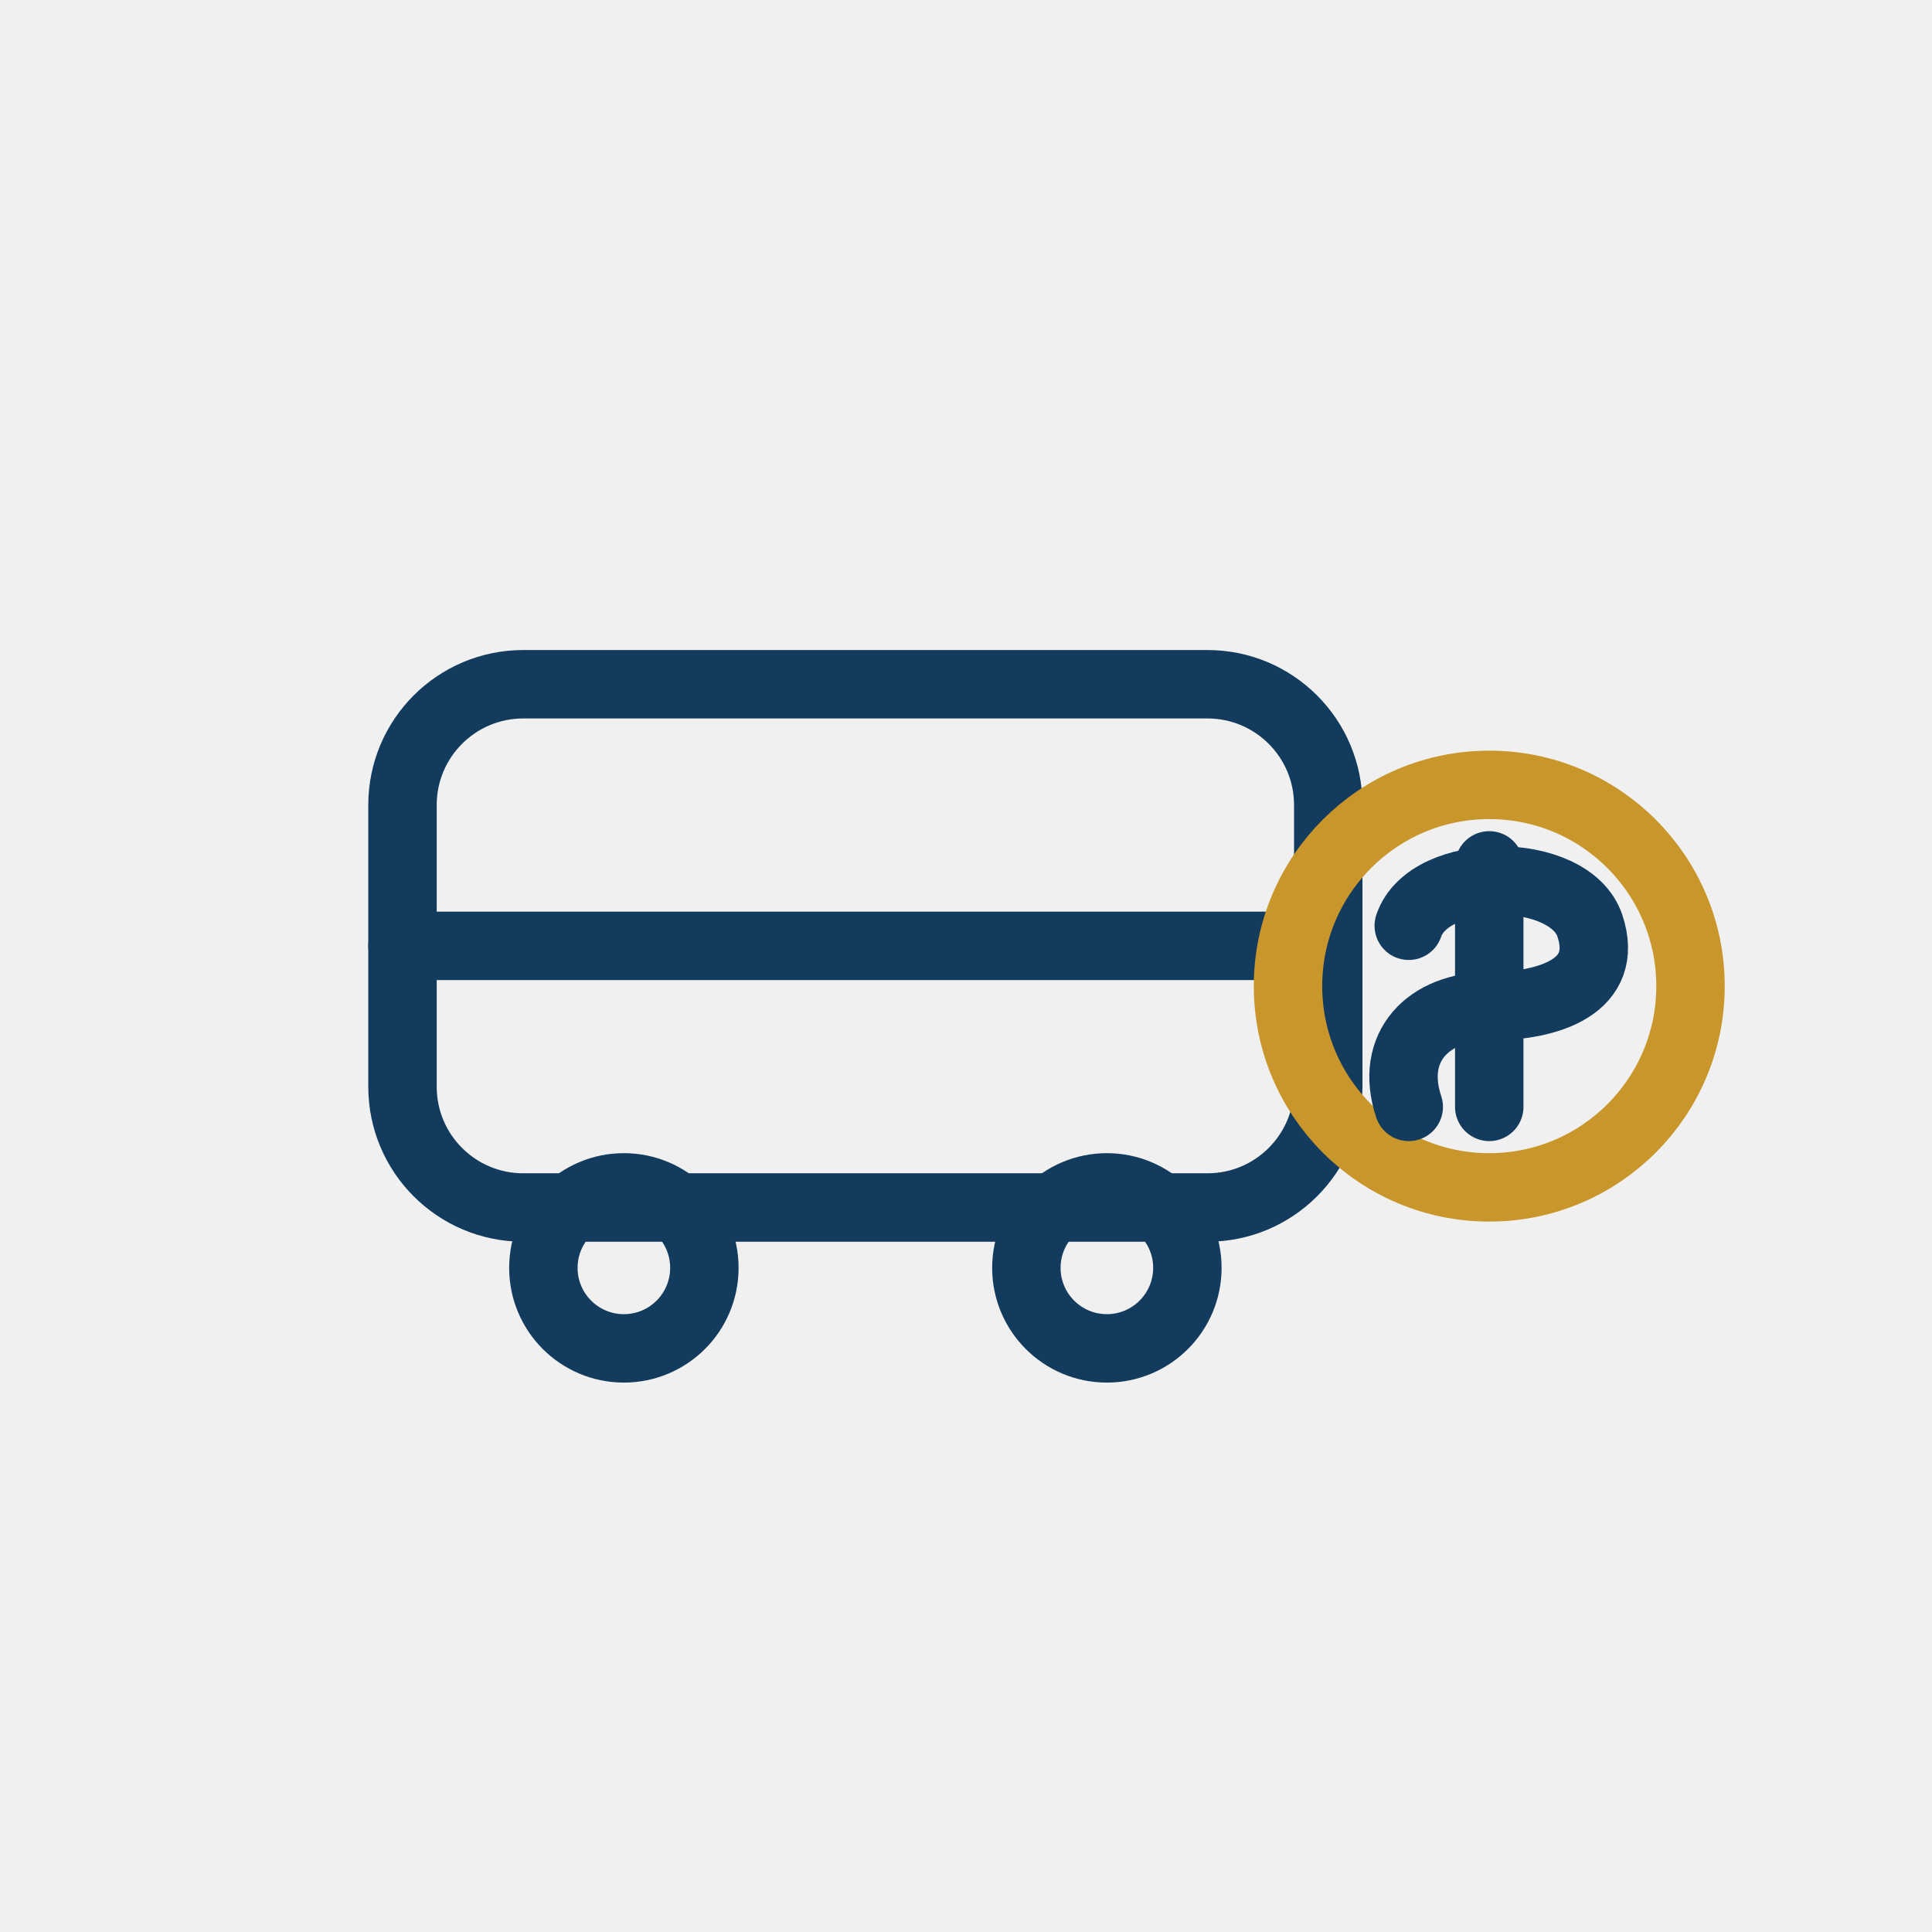
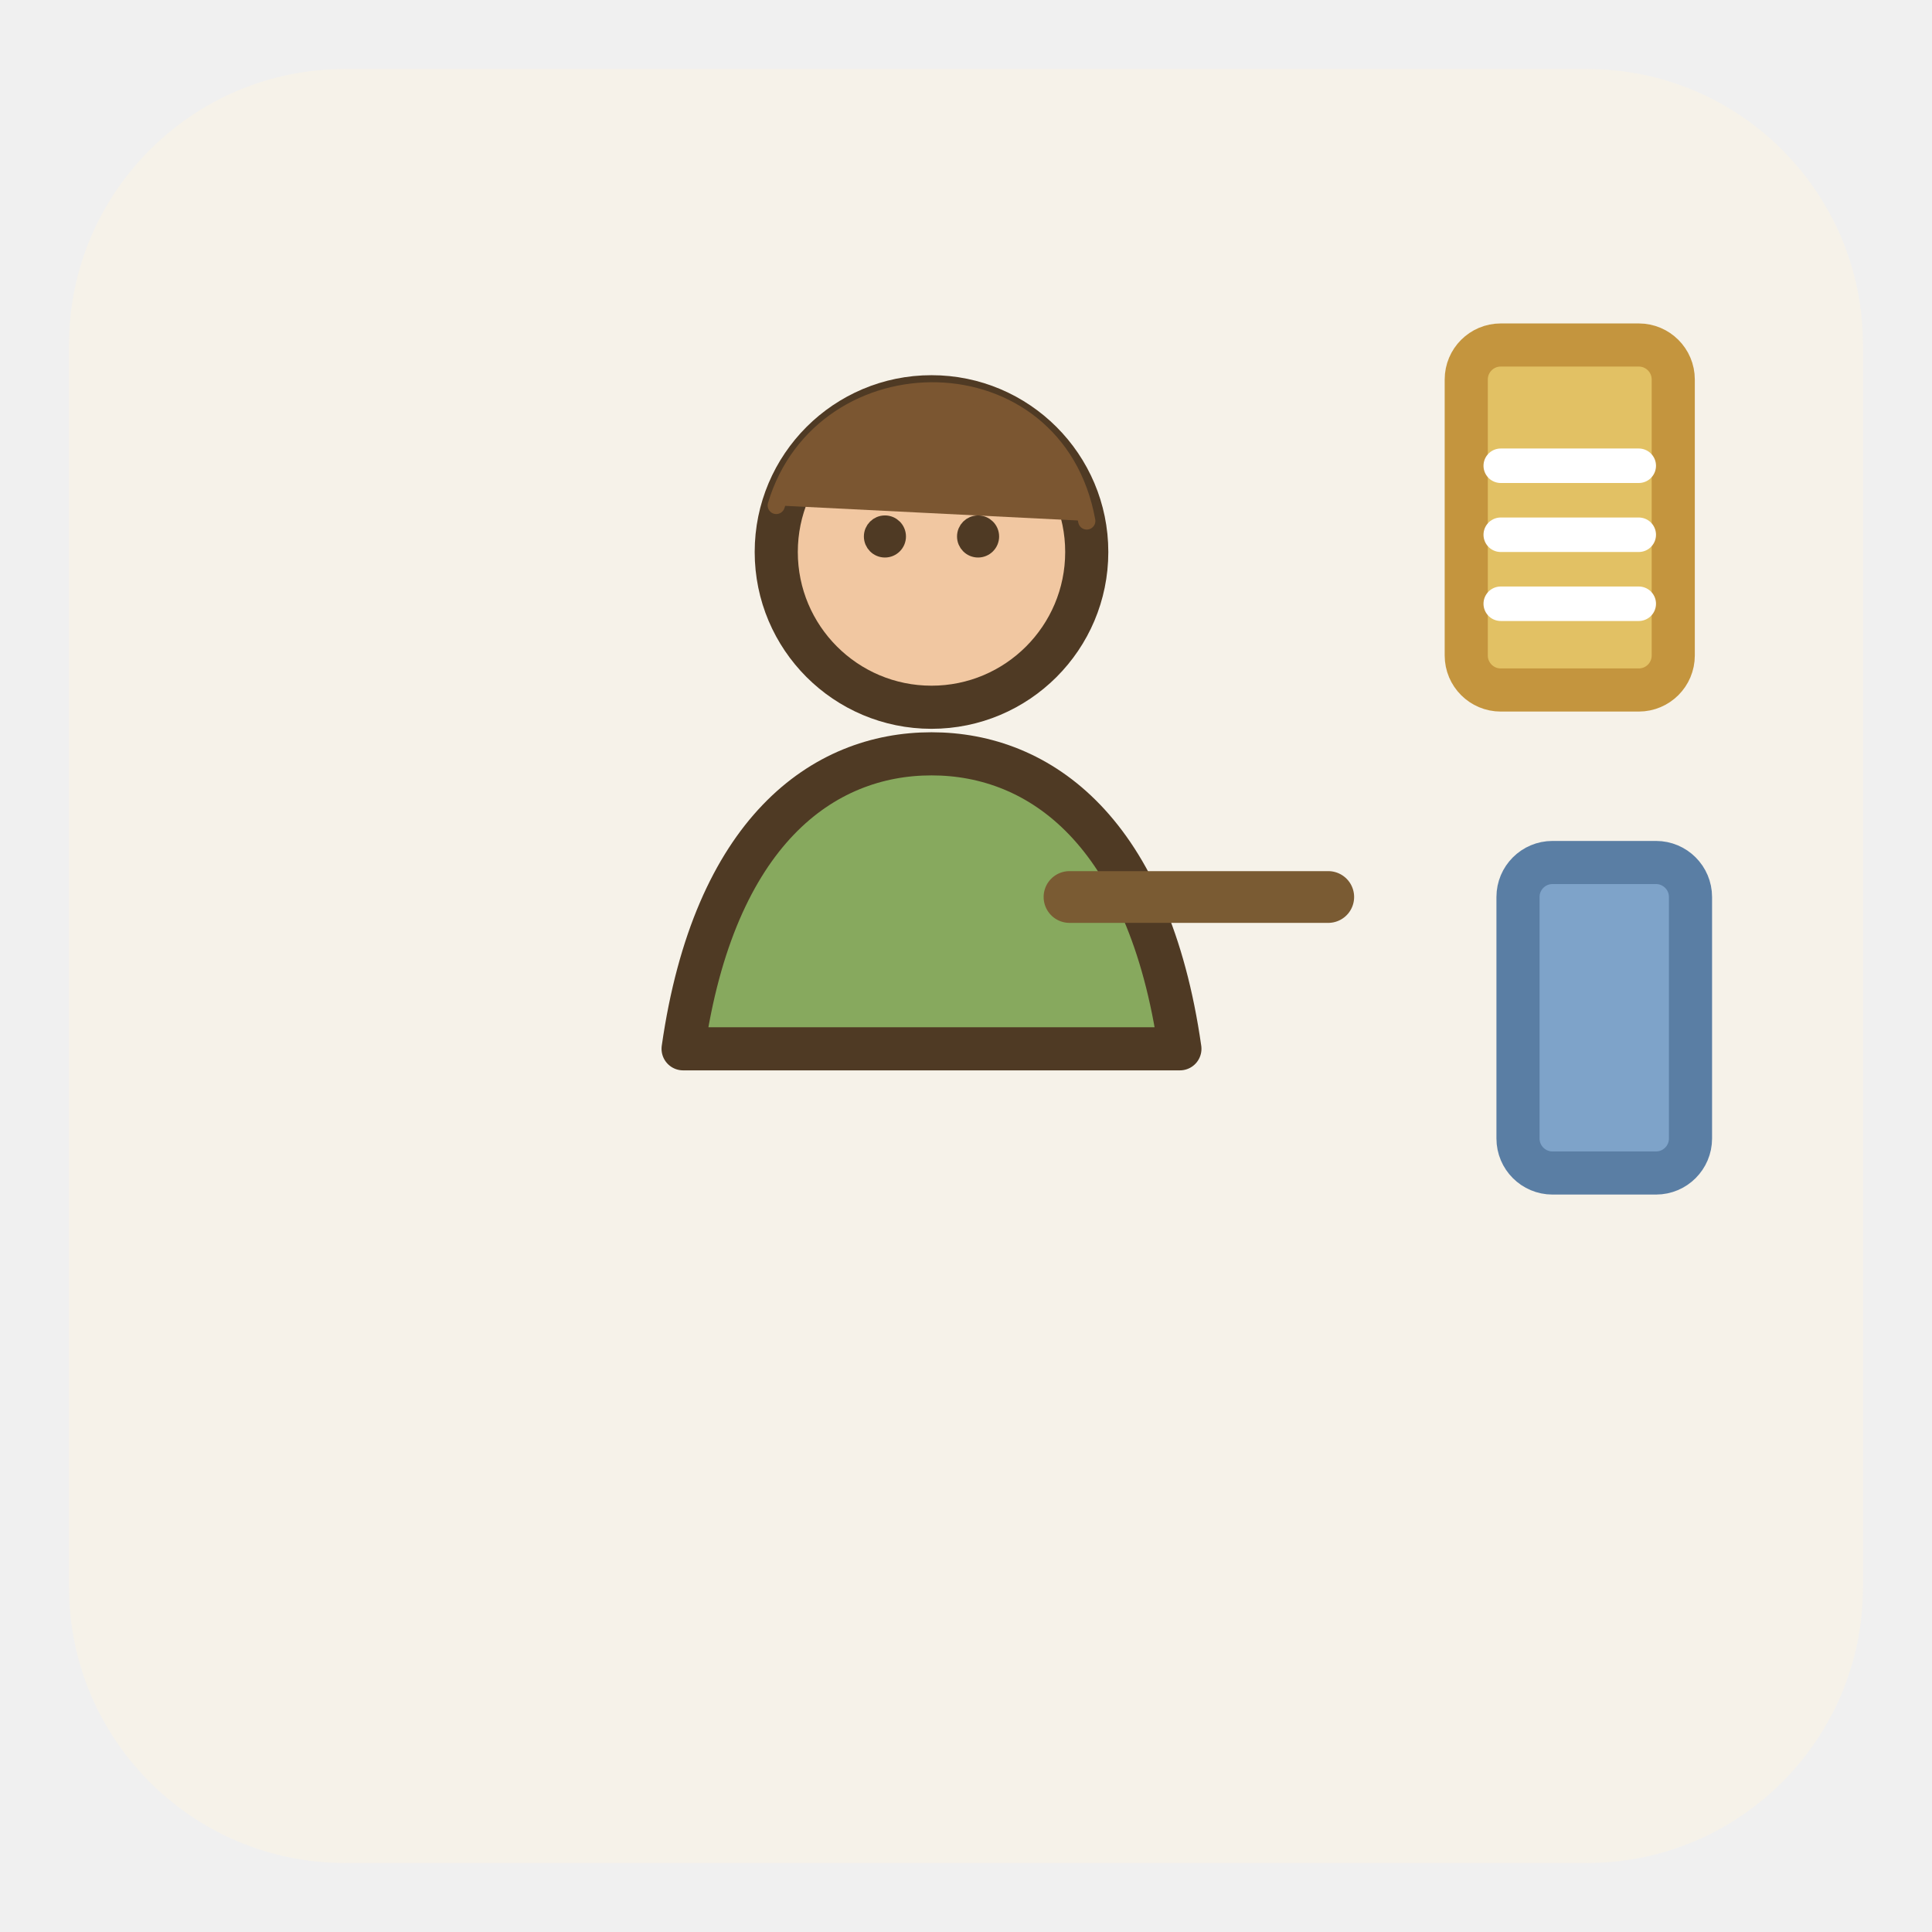
- <svg xmlns="http://www.w3.org/2000/svg" viewBox="0 0 96 96" role="img" aria-labelledby="t">
-   <g fill="none" stroke="#123B5D" stroke-width="3.4" stroke-linecap="round" stroke-linejoin="round">
-     <rect x="20" y="34" width="46" height="26" rx="6" stroke="#123B5D" />
-     <line x1="20" y1="47" x2="66" y2="47" stroke="#123B5D" />
-     <circle cx="31" cy="63" r="4" stroke="#123B5D" />
-     <circle cx="55" cy="63" r="4" stroke="#123B5D" />
-     <circle cx="74" cy="49" r="10" stroke="#C9962B" />
-     <path d="M74 43 V55 M70 46 C71 43 78 43 79 46 C80 49 77 50 74 50 C71 50 69 52 70 55" stroke="#123B5D" />
-   </g>
+ <svg xmlns="http://www.w3.org/2000/svg" viewBox="0 0 112 112" role="img" aria-labelledby="title">
+   <rect x="4" y="4" width="104" height="104" rx="16" fill="#F6F2E9" />
+   <circle cx="54" cy="32" r="9.0" fill="#F1C7A1" stroke="#4F3A24" stroke-width="2.5" />
+   <path d="M 45.0 29.3 C 47.7 20.3 61.2 20.3 63.0 30.2" fill="#7B5631" stroke="#7B5631" stroke-width="1" stroke-linecap="round" stroke-linejoin="round" />
+   <circle cx="51.3" cy="31.1" r="0.72" fill="#4F3A24" stroke="#4F3A24" stroke-width="1" />
+   <circle cx="56.7" cy="31.1" r="0.72" fill="#4F3A24" stroke="#4F3A24" stroke-width="1" />
+   <path d="M 51.3 35.6 C 54 37.4 56.7 35.6" fill="none" stroke="#4F3A24" stroke-width="1.5" stroke-linecap="round" stroke-linejoin="round" />
+   <path d="M 39.6 60.8 C 41.4 48.2 47.7 43.7 54 43.7 C 60.3 43.7 66.6 48.2 68.4 60.8 Z" fill="#87A95E" stroke="#4F3A24" stroke-width="2.5" stroke-linecap="round" stroke-linejoin="round" />
+   <path d="M 62 52 L 77 52" fill="none" stroke="#7A5B33" stroke-width="3" stroke-linecap="round" stroke-linejoin="round" />
+   <rect x="85" y="20" width="12" height="20" rx="2" fill="#E2C164" stroke="#C4953E" stroke-width="2.5" />
+   <path d="M 87 27 H 95" fill="none" stroke="white" stroke-width="2" stroke-linecap="round" stroke-linejoin="round" />
+   <path d="M 87 31 H 95" fill="none" stroke="white" stroke-width="2" stroke-linecap="round" stroke-linejoin="round" />
+   <path d="M 87 35 H 95" fill="none" stroke="white" stroke-width="2" stroke-linecap="round" stroke-linejoin="round" />
+   <rect x="88" y="50" width="10" height="18" rx="2" fill="#7EA3C9" stroke="#5A7EA4" stroke-width="2.5" />
</svg>
